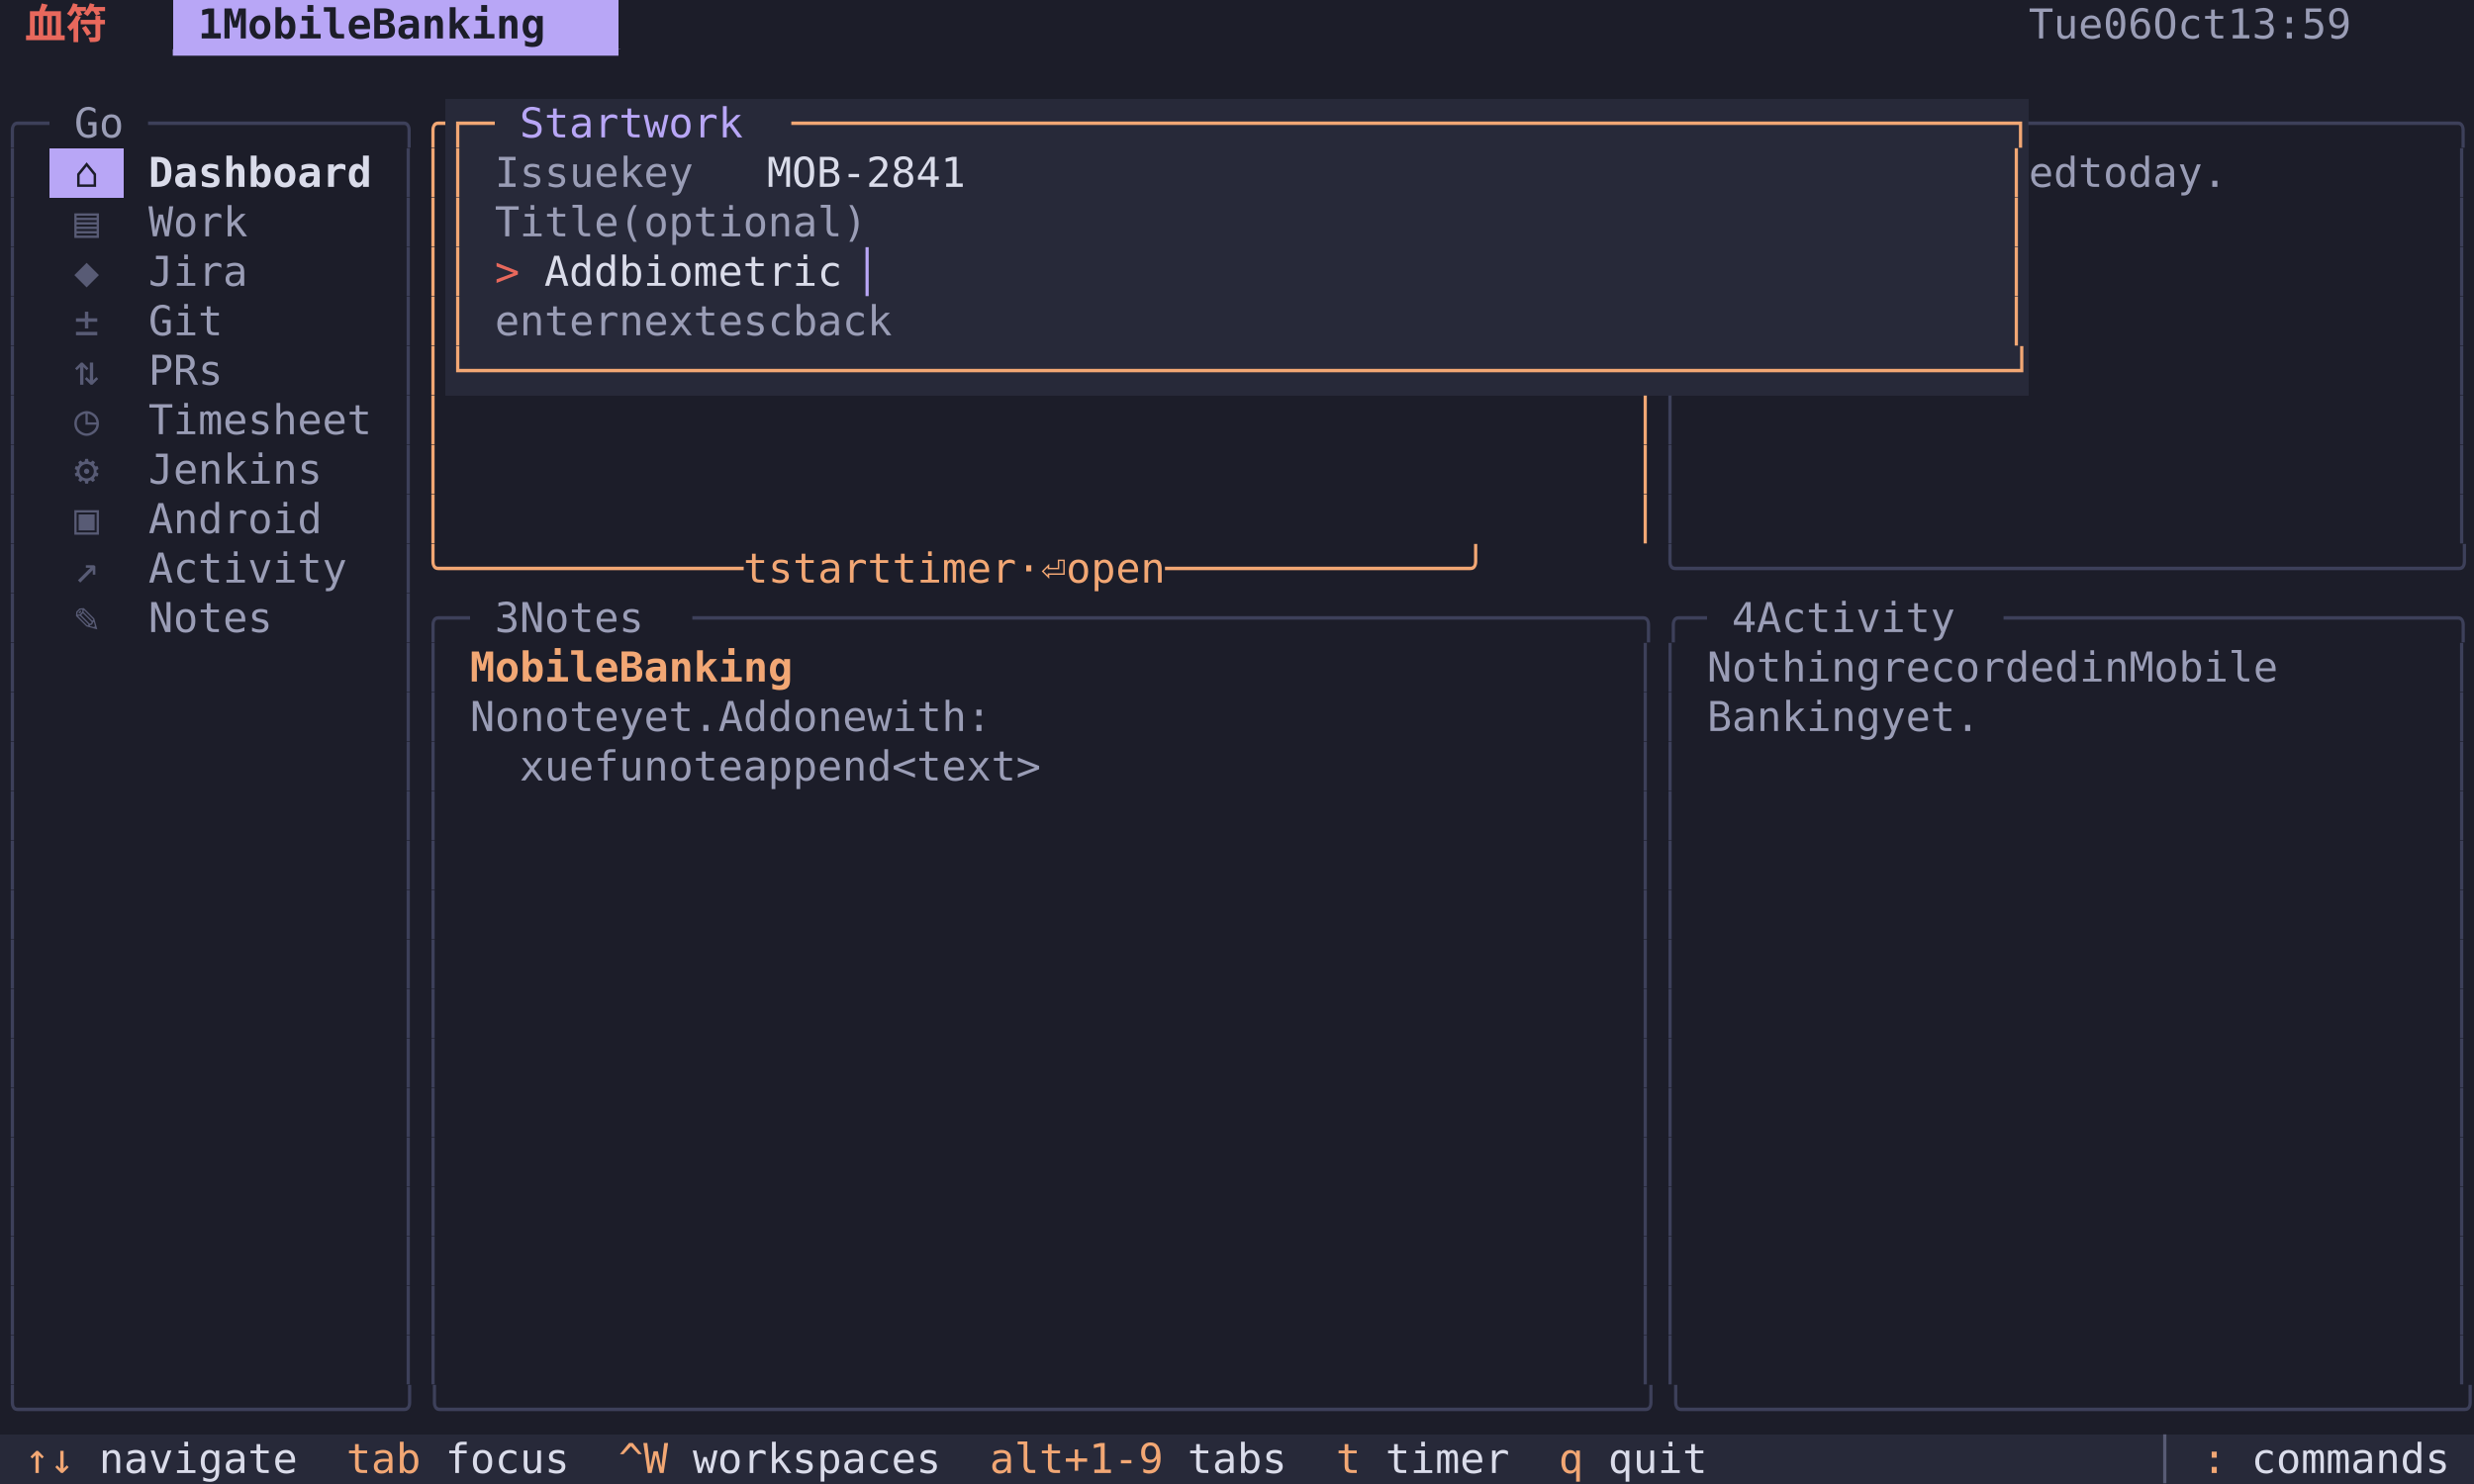
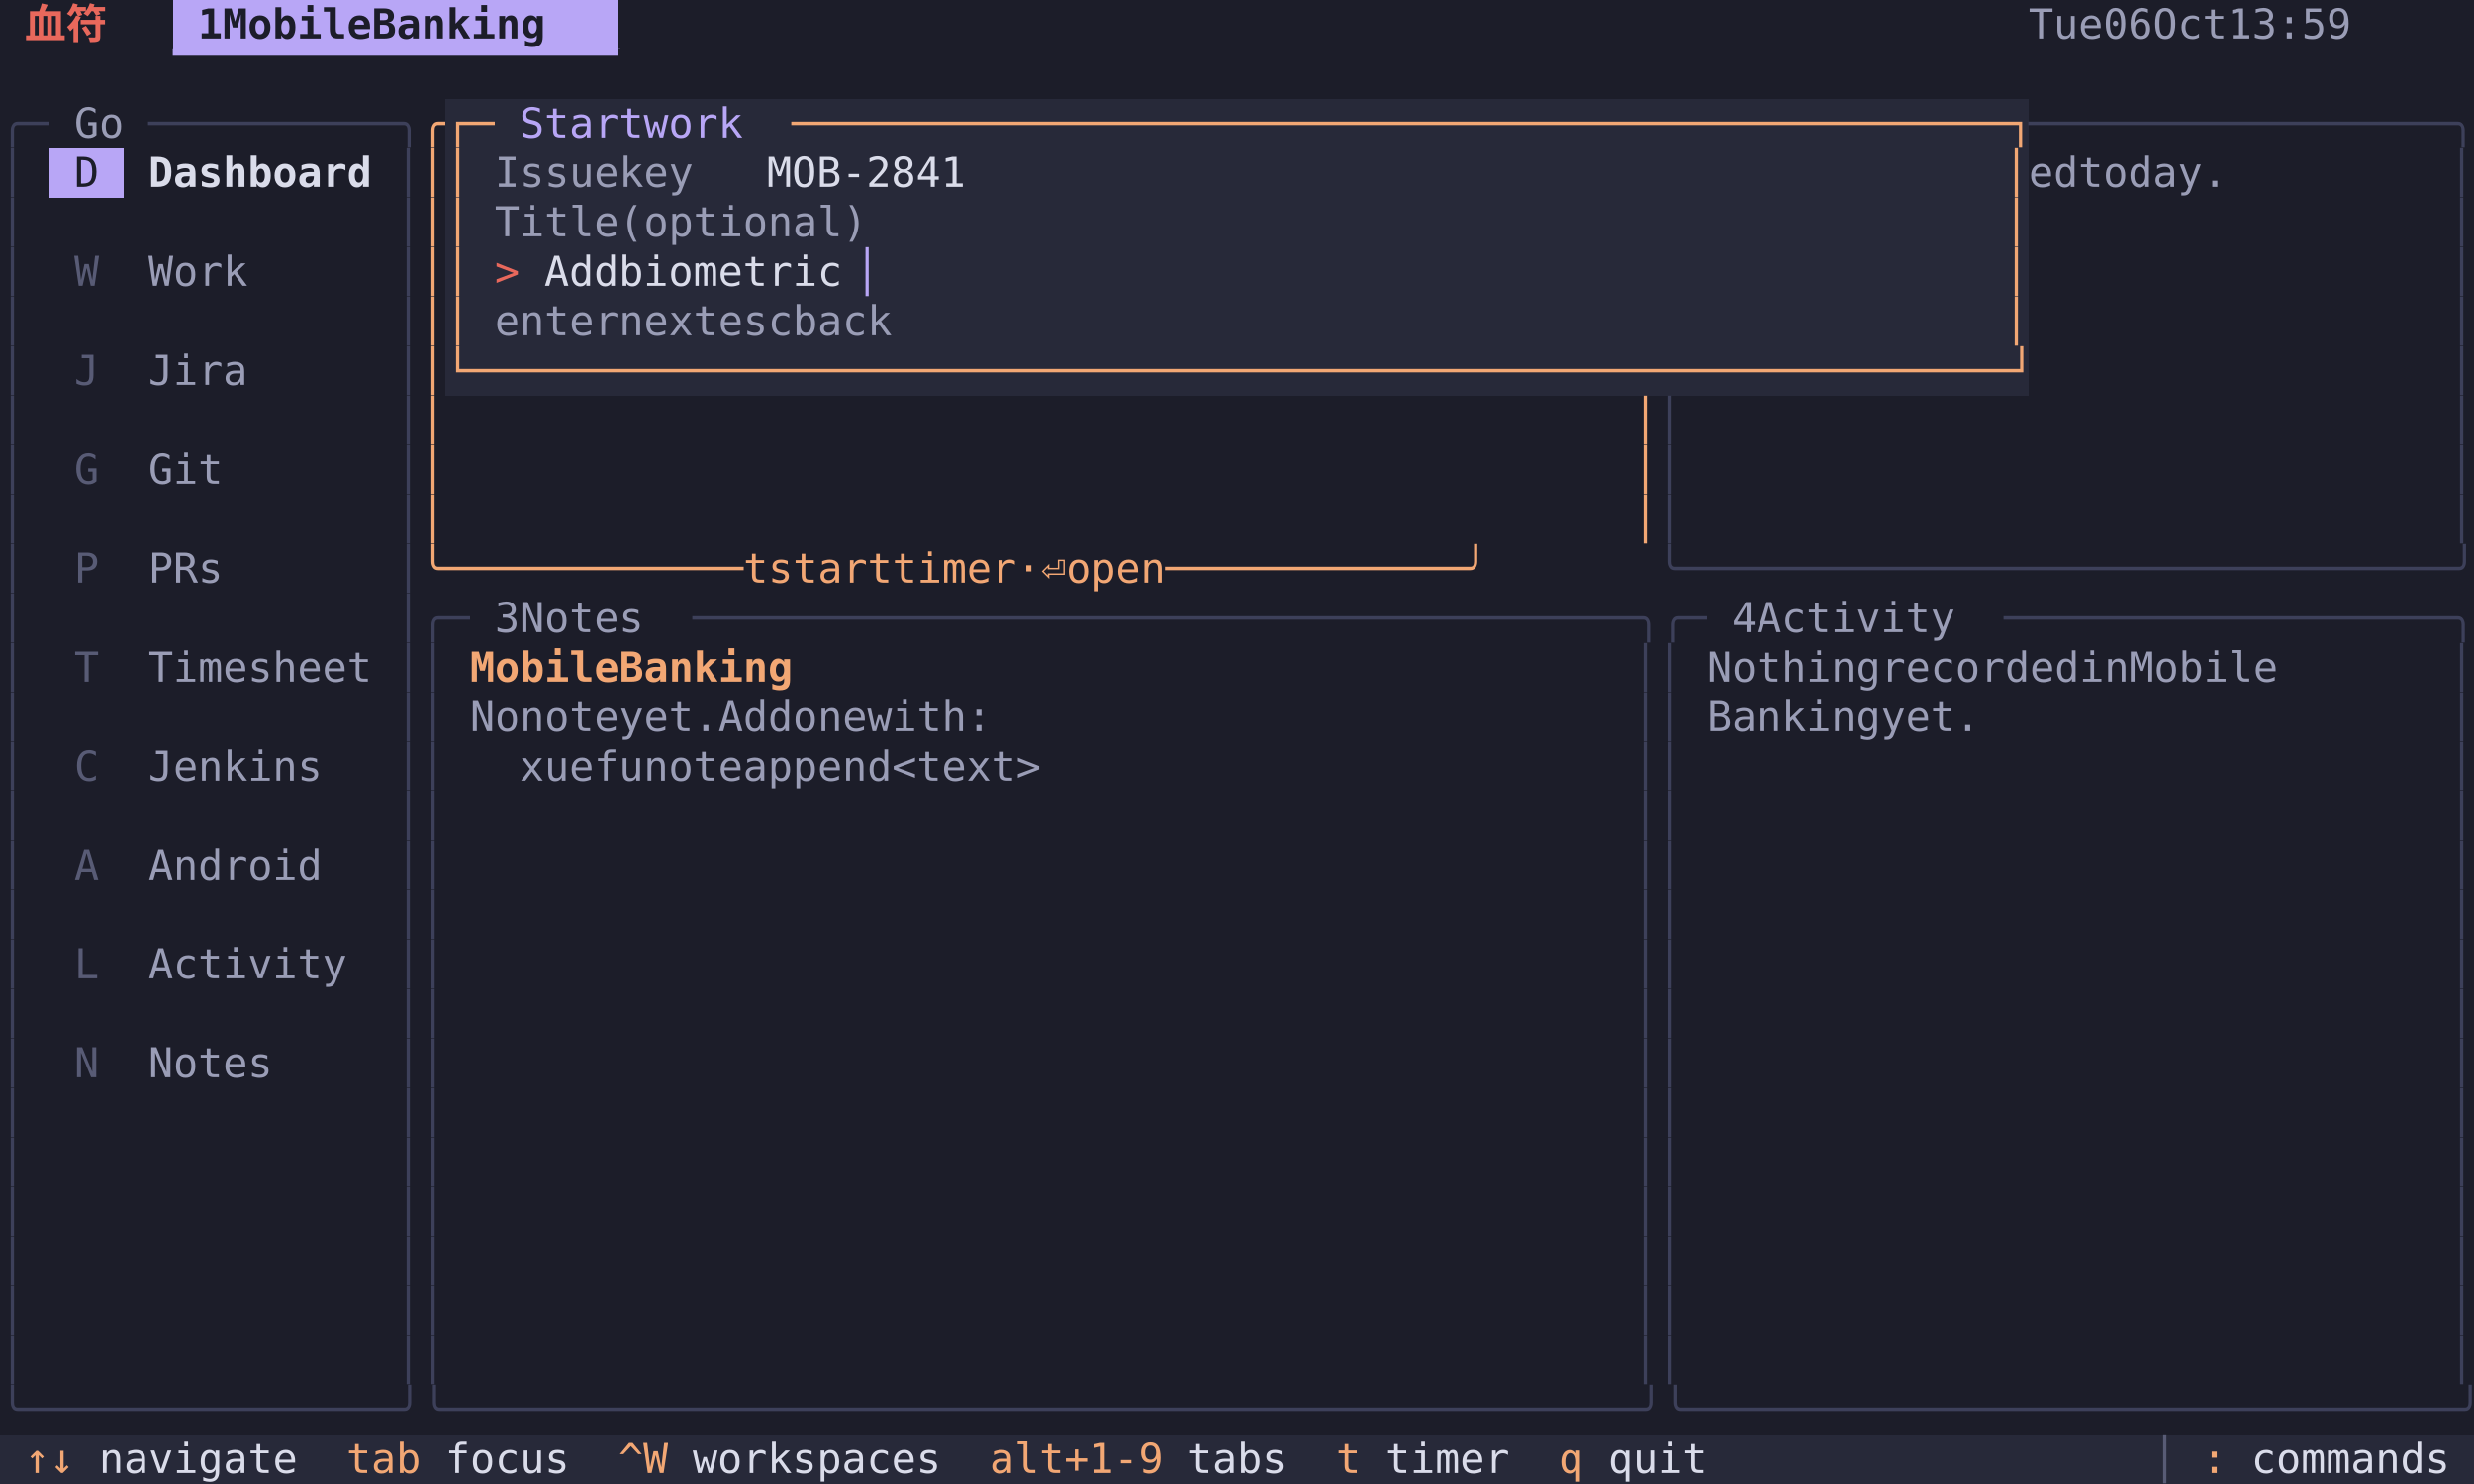
<svg xmlns="http://www.w3.org/2000/svg" width="900" height="540" viewBox="0 0 900 540" font-family="Menlo, 'DejaVu Sans Mono', 'Hiragino Sans GB', 'Noto Sans CJK SC', 'PingFang SC', monospace" font-size="15">
  <rect x="0" y="0" width="9" height="18" fill="#1c1d29" />
  <rect x="9" y="0" width="36" height="18" fill="#1c1d29" />
  <text x="9 27" y="14" fill="#e8685c" font-weight="bold">血符</text>
  <rect x="45" y="0" width="18" height="18" fill="#1c1d29" />
  <rect x="63" y="0" width="162" height="18" fill="#b8a6f6" />
  <text x="72 90 99 108 117 126 135 153 162 171 180 189 198 207" y="14" fill="#1c1d29" font-weight="bold">1MobileBanking</text>
  <rect x="225" y="0" width="513" height="18" fill="#1c1d29" />
  <rect x="738" y="0" width="153" height="18" fill="#1c1d29" />
  <text x="738 747 756 774 783 801 810 819 846 855 864 873 882" y="14" fill="#9a9db6">Tue06Oct13:59</text>
  <rect x="891" y="0" width="9" height="18" fill="#1c1d29" />
  <rect x="0" y="18" width="9" height="18" fill="#1c1d29" />
  <rect x="9" y="18" width="216" height="18" fill="#1c1d29" />
  <text x="63 72 81 90 99 108 117 126 135 144 153 162 171 180 189 198 207 216" y="32" fill="#b8a6f6">▔▔▔▔▔▔▔▔▔▔▔▔▔▔▔▔▔▔</text>
  <rect x="225" y="18" width="675" height="18" fill="#1c1d29" />
  <rect x="0" y="36" width="18" height="18" fill="#1c1d29" />
  <text x="0 9" y="50" fill="#3d405a">╭─</text>
  <rect x="18" y="36" width="36" height="18" fill="#1c1d29" />
  <text x="27 36" y="50" fill="#9a9db6">Go</text>
  <rect x="54" y="36" width="99" height="18" fill="#1c1d29" />
  <text x="54 63 72 81 90 99 108 117 126 135 144" y="50" fill="#3d405a">──────────╮</text>
  <rect x="153" y="36" width="9" height="18" fill="#1c1d29" />
  <text x="153" y="50" fill="#f2a774">╭</text>
  <rect x="162" y="36" width="18" height="18" fill="#272939" />
  <text x="162 171" y="50" fill="#f2a774">┌─</text>
  <rect x="180" y="36" width="108" height="18" fill="#272939" />
  <text x="189 198 207 216 225 243 252 261 270" y="50" fill="#b8a6f6">Startwork</text>
  <rect x="288" y="36" width="450" height="18" fill="#272939" />
  <text x="288 297 306 315 324 333 342 351 360 369 378 387 396 405 414 423 432 441 450 459 468 477 486 495 504 513 522 531 540 549 558 567 576 585 594 603 612 621 630 639 648 657 666 675 684 693 702 711 720 729" y="50" fill="#f2a774">─────────────────────────────────────────────────┐</text>
  <rect x="738" y="36" width="162" height="18" fill="#1c1d29" />
  <text x="738 747 756 765 774 783 792 801 810 819 828 837 846 855 864 873 882 891" y="50" fill="#3d405a">─────────────────╮</text>
  <rect x="0" y="54" width="9" height="18" fill="#1c1d29" />
  <text x="0" y="68" fill="#3d405a">│</text>
  <rect x="9" y="54" width="9" height="18" fill="#1c1d29" />
  <rect x="18" y="54" width="27" height="18" fill="#b8a6f6" />
-   <text x="27" y="68" fill="#1c1d29">⌂</text>
+   <text x="27" y="68" fill="#1c1d29">D</text>
  <rect x="45" y="54" width="90" height="18" fill="#1c1d29" />
  <text x="54 63 72 81 90 99 108 117 126" y="68" fill="#dadcea" font-weight="bold">Dashboard</text>
  <rect x="135" y="54" width="9" height="18" fill="#1c1d29" />
  <rect x="144" y="54" width="9" height="18" fill="#1c1d29" />
  <text x="144" y="68" fill="#3d405a">│</text>
  <rect x="153" y="54" width="9" height="18" fill="#1c1d29" />
  <text x="153" y="68" fill="#f2a774">│</text>
  <rect x="162" y="54" width="9" height="18" fill="#272939" />
  <text x="162" y="68" fill="#f2a774">│</text>
  <rect x="171" y="54" width="9" height="18" fill="#272939" />
  <rect x="180" y="54" width="99" height="18" fill="#272939" />
  <text x="180 189 198 207 216 234 243 252" y="68" fill="#9a9db6">Issuekey</text>
  <rect x="279" y="54" width="72" height="18" fill="#272939" />
  <text x="279 288 297 306 315 324 333 342" y="68" fill="#dadcea">MOB-2841</text>
  <rect x="351" y="54" width="378" height="18" fill="#272939" />
  <rect x="729" y="54" width="9" height="18" fill="#272939" />
  <text x="729" y="68" fill="#f2a774">│</text>
  <rect x="738" y="54" width="81" height="18" fill="#1c1d29" />
  <text x="738 747 765 774 783 792 801 810" y="68" fill="#9a9db6">edtoday.</text>
  <rect x="819" y="54" width="72" height="18" fill="#1c1d29" />
  <rect x="891" y="54" width="9" height="18" fill="#1c1d29" />
  <text x="891" y="68" fill="#3d405a">│</text>
  <rect x="0" y="72" width="9" height="18" fill="#1c1d29" />
  <text x="0" y="86" fill="#3d405a">│</text>
-   <rect x="9" y="72" width="9" height="18" fill="#1c1d29" />
-   <rect x="18" y="72" width="27" height="18" fill="#1c1d29" />
-   <text x="27" y="86" fill="#585b75">▤</text>
-   <rect x="45" y="72" width="45" height="18" fill="#1c1d29" />
-   <text x="54 63 72 81" y="86" fill="#9a9db6">Work</text>
-   <rect x="90" y="72" width="54" height="18" fill="#1c1d29" />
+   <rect x="9" y="72" width="135" height="18" fill="#1c1d29" />
  <rect x="144" y="72" width="9" height="18" fill="#1c1d29" />
  <text x="144" y="86" fill="#3d405a">│</text>
  <rect x="153" y="72" width="9" height="18" fill="#1c1d29" />
  <text x="153" y="86" fill="#f2a774">│</text>
  <rect x="162" y="72" width="9" height="18" fill="#272939" />
  <text x="162" y="86" fill="#f2a774">│</text>
  <rect x="171" y="72" width="9" height="18" fill="#272939" />
  <rect x="180" y="72" width="144" height="18" fill="#272939" />
  <text x="180 189 198 207 216 234 243 252 261 270 279 288 297 306 315" y="86" fill="#9a9db6">Title(optional)</text>
  <rect x="324" y="72" width="405" height="18" fill="#272939" />
  <rect x="729" y="72" width="9" height="18" fill="#272939" />
  <text x="729" y="86" fill="#f2a774">│</text>
  <rect x="738" y="72" width="153" height="18" fill="#1c1d29" />
  <rect x="891" y="72" width="9" height="18" fill="#1c1d29" />
  <text x="891" y="86" fill="#3d405a">│</text>
  <rect x="0" y="90" width="9" height="18" fill="#1c1d29" />
  <text x="0" y="104" fill="#3d405a">│</text>
  <rect x="9" y="90" width="9" height="18" fill="#1c1d29" />
  <rect x="18" y="90" width="27" height="18" fill="#1c1d29" />
-   <text x="27" y="104" fill="#585b75">◆</text>
+   <text x="27" y="104" fill="#585b75">W</text>
  <rect x="45" y="90" width="45" height="18" fill="#1c1d29" />
-   <text x="54 63 72 81" y="104" fill="#9a9db6">Jira</text>
+   <text x="54 63 72 81" y="104" fill="#9a9db6">Work</text>
  <rect x="90" y="90" width="54" height="18" fill="#1c1d29" />
  <rect x="144" y="90" width="9" height="18" fill="#1c1d29" />
  <text x="144" y="104" fill="#3d405a">│</text>
  <rect x="153" y="90" width="9" height="18" fill="#1c1d29" />
  <text x="153" y="104" fill="#f2a774">│</text>
  <rect x="162" y="90" width="9" height="18" fill="#272939" />
  <text x="162" y="104" fill="#f2a774">│</text>
  <rect x="171" y="90" width="9" height="18" fill="#272939" />
  <rect x="180" y="90" width="18" height="18" fill="#272939" />
  <text x="180" y="104" fill="#e8685c">&gt;</text>
  <rect x="198" y="90" width="117" height="18" fill="#272939" />
  <text x="198 207 216 234 243 252 261 270 279 288 297 306" y="104" fill="#dadcea">Addbiometric</text>
  <rect x="315" y="90" width="9" height="18" fill="#272939" />
  <text x="315" y="104" fill="#b8a6f6">▏</text>
  <rect x="324" y="90" width="405" height="18" fill="#272939" />
  <rect x="729" y="90" width="9" height="18" fill="#272939" />
  <text x="729" y="104" fill="#f2a774">│</text>
  <rect x="738" y="90" width="153" height="18" fill="#1c1d29" />
  <rect x="891" y="90" width="9" height="18" fill="#1c1d29" />
  <text x="891" y="104" fill="#3d405a">│</text>
  <rect x="0" y="108" width="9" height="18" fill="#1c1d29" />
  <text x="0" y="122" fill="#3d405a">│</text>
-   <rect x="9" y="108" width="9" height="18" fill="#1c1d29" />
-   <rect x="18" y="108" width="27" height="18" fill="#1c1d29" />
-   <text x="27" y="122" fill="#585b75">±</text>
-   <rect x="45" y="108" width="36" height="18" fill="#1c1d29" />
-   <text x="54 63 72" y="122" fill="#9a9db6">Git</text>
-   <rect x="81" y="108" width="63" height="18" fill="#1c1d29" />
+   <rect x="9" y="108" width="135" height="18" fill="#1c1d29" />
  <rect x="144" y="108" width="9" height="18" fill="#1c1d29" />
  <text x="144" y="122" fill="#3d405a">│</text>
  <rect x="153" y="108" width="9" height="18" fill="#1c1d29" />
  <text x="153" y="122" fill="#f2a774">│</text>
  <rect x="162" y="108" width="9" height="18" fill="#272939" />
  <text x="162" y="122" fill="#f2a774">│</text>
  <rect x="171" y="108" width="9" height="18" fill="#272939" />
  <rect x="180" y="108" width="180" height="18" fill="#272939" />
  <text x="180 189 198 207 216 234 243 252 261 288 297 306 324 333 342 351" y="122" fill="#9a9db6">enternextescback</text>
  <rect x="360" y="108" width="369" height="18" fill="#272939" />
  <rect x="729" y="108" width="9" height="18" fill="#272939" />
  <text x="729" y="122" fill="#f2a774">│</text>
  <rect x="738" y="108" width="153" height="18" fill="#1c1d29" />
  <rect x="891" y="108" width="9" height="18" fill="#1c1d29" />
  <text x="891" y="122" fill="#3d405a">│</text>
  <rect x="0" y="126" width="9" height="18" fill="#1c1d29" />
  <text x="0" y="140" fill="#3d405a">│</text>
  <rect x="9" y="126" width="9" height="18" fill="#1c1d29" />
  <rect x="18" y="126" width="27" height="18" fill="#1c1d29" />
-   <text x="27" y="140" fill="#585b75">⇅</text>
-   <rect x="45" y="126" width="36" height="18" fill="#1c1d29" />
-   <text x="54 63 72" y="140" fill="#9a9db6">PRs</text>
-   <rect x="81" y="126" width="63" height="18" fill="#1c1d29" />
+   <text x="27" y="140" fill="#585b75">J</text>
+   <rect x="45" y="126" width="45" height="18" fill="#1c1d29" />
+   <text x="54 63 72 81" y="140" fill="#9a9db6">Jira</text>
+   <rect x="90" y="126" width="54" height="18" fill="#1c1d29" />
  <rect x="144" y="126" width="9" height="18" fill="#1c1d29" />
  <text x="144" y="140" fill="#3d405a">│</text>
  <rect x="153" y="126" width="9" height="18" fill="#1c1d29" />
  <text x="153" y="140" fill="#f2a774">│</text>
  <rect x="162" y="126" width="576" height="18" fill="#272939" />
  <text x="162 171 180 189 198 207 216 225 234 243 252 261 270 279 288 297 306 315 324 333 342 351 360 369 378 387 396 405 414 423 432 441 450 459 468 477 486 495 504 513 522 531 540 549 558 567 576 585 594 603 612 621 630 639 648 657 666 675 684 693 702 711 720 729" y="140" fill="#f2a774">└──────────────────────────────────────────────────────────────┘</text>
  <rect x="738" y="126" width="153" height="18" fill="#1c1d29" />
  <rect x="891" y="126" width="9" height="18" fill="#1c1d29" />
  <text x="891" y="140" fill="#3d405a">│</text>
  <rect x="0" y="144" width="9" height="18" fill="#1c1d29" />
  <text x="0" y="158" fill="#3d405a">│</text>
-   <rect x="9" y="144" width="9" height="18" fill="#1c1d29" />
-   <rect x="18" y="144" width="27" height="18" fill="#1c1d29" />
-   <text x="27" y="158" fill="#585b75">◷</text>
-   <rect x="45" y="144" width="90" height="18" fill="#1c1d29" />
-   <text x="54 63 72 81 90 99 108 117 126" y="158" fill="#9a9db6">Timesheet</text>
-   <rect x="135" y="144" width="9" height="18" fill="#1c1d29" />
+   <rect x="9" y="144" width="135" height="18" fill="#1c1d29" />
  <rect x="144" y="144" width="9" height="18" fill="#1c1d29" />
  <text x="144" y="158" fill="#3d405a">│</text>
  <rect x="153" y="144" width="9" height="18" fill="#1c1d29" />
  <text x="153" y="158" fill="#f2a774">│</text>
  <rect x="162" y="144" width="432" height="18" fill="#1c1d29" />
  <rect x="594" y="144" width="9" height="18" fill="#1c1d29" />
  <text x="594" y="158" fill="#f2a774">│</text>
  <rect x="603" y="144" width="9" height="18" fill="#1c1d29" />
  <text x="603" y="158" fill="#3d405a">│</text>
  <rect x="612" y="144" width="279" height="18" fill="#1c1d29" />
  <rect x="891" y="144" width="9" height="18" fill="#1c1d29" />
  <text x="891" y="158" fill="#3d405a">│</text>
  <rect x="0" y="162" width="9" height="18" fill="#1c1d29" />
  <text x="0" y="176" fill="#3d405a">│</text>
  <rect x="9" y="162" width="9" height="18" fill="#1c1d29" />
  <rect x="18" y="162" width="27" height="18" fill="#1c1d29" />
-   <text x="27" y="176" fill="#585b75">⚙</text>
-   <rect x="45" y="162" width="72" height="18" fill="#1c1d29" />
-   <text x="54 63 72 81 90 99 108" y="176" fill="#9a9db6">Jenkins</text>
-   <rect x="117" y="162" width="27" height="18" fill="#1c1d29" />
+   <text x="27" y="176" fill="#585b75">G</text>
+   <rect x="45" y="162" width="36" height="18" fill="#1c1d29" />
+   <text x="54 63 72" y="176" fill="#9a9db6">Git</text>
+   <rect x="81" y="162" width="63" height="18" fill="#1c1d29" />
  <rect x="144" y="162" width="9" height="18" fill="#1c1d29" />
  <text x="144" y="176" fill="#3d405a">│</text>
  <rect x="153" y="162" width="9" height="18" fill="#1c1d29" />
  <text x="153" y="176" fill="#f2a774">│</text>
  <rect x="162" y="162" width="432" height="18" fill="#1c1d29" />
  <rect x="594" y="162" width="9" height="18" fill="#1c1d29" />
  <text x="594" y="176" fill="#f2a774">│</text>
  <rect x="603" y="162" width="9" height="18" fill="#1c1d29" />
  <text x="603" y="176" fill="#3d405a">│</text>
  <rect x="612" y="162" width="279" height="18" fill="#1c1d29" />
  <rect x="891" y="162" width="9" height="18" fill="#1c1d29" />
  <text x="891" y="176" fill="#3d405a">│</text>
  <rect x="0" y="180" width="9" height="18" fill="#1c1d29" />
  <text x="0" y="194" fill="#3d405a">│</text>
-   <rect x="9" y="180" width="9" height="18" fill="#1c1d29" />
-   <rect x="18" y="180" width="27" height="18" fill="#1c1d29" />
-   <text x="27" y="194" fill="#585b75">▣</text>
-   <rect x="45" y="180" width="72" height="18" fill="#1c1d29" />
-   <text x="54 63 72 81 90 99 108" y="194" fill="#9a9db6">Android</text>
-   <rect x="117" y="180" width="27" height="18" fill="#1c1d29" />
+   <rect x="9" y="180" width="135" height="18" fill="#1c1d29" />
  <rect x="144" y="180" width="9" height="18" fill="#1c1d29" />
  <text x="144" y="194" fill="#3d405a">│</text>
  <rect x="153" y="180" width="9" height="18" fill="#1c1d29" />
  <text x="153" y="194" fill="#f2a774">│</text>
  <rect x="162" y="180" width="432" height="18" fill="#1c1d29" />
  <rect x="594" y="180" width="9" height="18" fill="#1c1d29" />
  <text x="594" y="194" fill="#f2a774">│</text>
  <rect x="603" y="180" width="9" height="18" fill="#1c1d29" />
  <text x="603" y="194" fill="#3d405a">│</text>
  <rect x="612" y="180" width="279" height="18" fill="#1c1d29" />
  <rect x="891" y="180" width="9" height="18" fill="#1c1d29" />
  <text x="891" y="194" fill="#3d405a">│</text>
  <rect x="0" y="198" width="9" height="18" fill="#1c1d29" />
  <text x="0" y="212" fill="#3d405a">│</text>
  <rect x="9" y="198" width="9" height="18" fill="#1c1d29" />
  <rect x="18" y="198" width="27" height="18" fill="#1c1d29" />
-   <text x="27" y="212" fill="#585b75">↗</text>
-   <rect x="45" y="198" width="81" height="18" fill="#1c1d29" />
-   <text x="54 63 72 81 90 99 108 117" y="212" fill="#9a9db6">Activity</text>
-   <rect x="126" y="198" width="18" height="18" fill="#1c1d29" />
+   <text x="27" y="212" fill="#585b75">P</text>
+   <rect x="45" y="198" width="36" height="18" fill="#1c1d29" />
+   <text x="54 63 72" y="212" fill="#9a9db6">PRs</text>
+   <rect x="81" y="198" width="63" height="18" fill="#1c1d29" />
  <rect x="144" y="198" width="9" height="18" fill="#1c1d29" />
  <text x="144" y="212" fill="#3d405a">│</text>
  <rect x="153" y="198" width="450" height="18" fill="#1c1d29" />
  <text x="153 162 171 180 189 198 207 216 225 234 243 252 261 279 297 306 315 324 333 351 360 369 378 387 405 423 441 450 459 468 486 495 504 513 522 531 540 549 558 567 576 585 594" y="212" fill="#f2a774">╰────────────tstarttimer·⏎open────────────╯</text>
  <rect x="603" y="198" width="297" height="18" fill="#1c1d29" />
  <text x="603 612 621 630 639 648 657 666 675 684 693 702 711 720 729 738 747 756 765 774 783 792 801 810 819 828 837 846 855 864 873 882 891" y="212" fill="#3d405a">╰───────────────────────────────╯</text>
  <rect x="0" y="216" width="9" height="18" fill="#1c1d29" />
  <text x="0" y="230" fill="#3d405a">│</text>
-   <rect x="9" y="216" width="9" height="18" fill="#1c1d29" />
-   <rect x="18" y="216" width="27" height="18" fill="#1c1d29" />
-   <text x="27" y="230" fill="#585b75">✎</text>
-   <rect x="45" y="216" width="54" height="18" fill="#1c1d29" />
-   <text x="54 63 72 81 90" y="230" fill="#9a9db6">Notes</text>
-   <rect x="99" y="216" width="45" height="18" fill="#1c1d29" />
+   <rect x="9" y="216" width="135" height="18" fill="#1c1d29" />
  <rect x="144" y="216" width="27" height="18" fill="#1c1d29" />
  <text x="144 153 162" y="230" fill="#3d405a">│╭─</text>
  <rect x="171" y="216" width="81" height="18" fill="#1c1d29" />
  <text x="180 198 207 216 225 234" y="230" fill="#9a9db6">3Notes</text>
  <rect x="252" y="216" width="369" height="18" fill="#1c1d29" />
  <text x="252 261 270 279 288 297 306 315 324 333 342 351 360 369 378 387 396 405 414 423 432 441 450 459 468 477 486 495 504 513 522 531 540 549 558 567 576 585 594 603 612" y="230" fill="#3d405a">──────────────────────────────────────╮╭─</text>
  <rect x="621" y="216" width="108" height="18" fill="#1c1d29" />
  <text x="630 648 657 666 675 684 693 702 711" y="230" fill="#9a9db6">4Activity</text>
  <rect x="729" y="216" width="171" height="18" fill="#1c1d29" />
  <text x="729 738 747 756 765 774 783 792 801 810 819 828 837 846 855 864 873 882 891" y="230" fill="#3d405a">──────────────────╮</text>
  <rect x="0" y="234" width="9" height="18" fill="#1c1d29" />
  <text x="0" y="248" fill="#3d405a">│</text>
-   <rect x="9" y="234" width="135" height="18" fill="#1c1d29" />
+   <rect x="9" y="234" width="9" height="18" fill="#1c1d29" />
+   <rect x="18" y="234" width="27" height="18" fill="#1c1d29" />
+   <text x="27" y="248" fill="#585b75">T</text>
+   <rect x="45" y="234" width="90" height="18" fill="#1c1d29" />
+   <text x="54 63 72 81 90 99 108 117 126" y="248" fill="#9a9db6">Timesheet</text>
+   <rect x="135" y="234" width="9" height="18" fill="#1c1d29" />
  <rect x="144" y="234" width="18" height="18" fill="#1c1d29" />
  <text x="144 153" y="248" fill="#3d405a">││</text>
  <rect x="162" y="234" width="9" height="18" fill="#1c1d29" />
  <rect x="171" y="234" width="126" height="18" fill="#1c1d29" />
  <text x="171 180 189 198 207 216 234 243 252 261 270 279 288" y="248" fill="#f2a774" font-weight="bold">MobileBanking</text>
  <rect x="297" y="234" width="297" height="18" fill="#1c1d29" />
  <rect x="594" y="234" width="18" height="18" fill="#1c1d29" />
  <text x="594 603" y="248" fill="#3d405a">││</text>
  <rect x="612" y="234" width="9" height="18" fill="#1c1d29" />
  <rect x="621" y="234" width="243" height="18" fill="#1c1d29" />
  <text x="621 630 639 648 657 666 675 693 702 711 720 729 738 747 756 774 783 801 810 819 828 837 846" y="248" fill="#9a9db6">NothingrecordedinMobile</text>
  <rect x="864" y="234" width="27" height="18" fill="#1c1d29" />
  <rect x="891" y="234" width="9" height="18" fill="#1c1d29" />
  <text x="891" y="248" fill="#3d405a">│</text>
  <rect x="0" y="252" width="9" height="18" fill="#1c1d29" />
  <text x="0" y="266" fill="#3d405a">│</text>
  <rect x="9" y="252" width="135" height="18" fill="#1c1d29" />
  <rect x="144" y="252" width="18" height="18" fill="#1c1d29" />
  <text x="144 153" y="266" fill="#3d405a">││</text>
  <rect x="162" y="252" width="9" height="18" fill="#1c1d29" />
  <rect x="171" y="252" width="234" height="18" fill="#1c1d29" />
  <text x="171 180 198 207 216 225 243 252 261 270 288 297 306 324 333 342 360 369 378 387 396" y="266" fill="#9a9db6">Nonoteyet.Addonewith:</text>
  <rect x="405" y="252" width="189" height="18" fill="#1c1d29" />
  <rect x="594" y="252" width="18" height="18" fill="#1c1d29" />
  <text x="594 603" y="266" fill="#3d405a">││</text>
  <rect x="612" y="252" width="9" height="18" fill="#1c1d29" />
  <rect x="621" y="252" width="108" height="18" fill="#1c1d29" />
  <text x="621 630 639 648 657 666 675 693 702 711 720" y="266" fill="#9a9db6">Bankingyet.</text>
  <rect x="729" y="252" width="162" height="18" fill="#1c1d29" />
  <rect x="891" y="252" width="9" height="18" fill="#1c1d29" />
  <text x="891" y="266" fill="#3d405a">│</text>
  <rect x="0" y="270" width="9" height="18" fill="#1c1d29" />
  <text x="0" y="284" fill="#3d405a">│</text>
-   <rect x="9" y="270" width="135" height="18" fill="#1c1d29" />
+   <rect x="9" y="270" width="9" height="18" fill="#1c1d29" />
+   <rect x="18" y="270" width="27" height="18" fill="#1c1d29" />
+   <text x="27" y="284" fill="#585b75">C</text>
+   <rect x="45" y="270" width="72" height="18" fill="#1c1d29" />
+   <text x="54 63 72 81 90 99 108" y="284" fill="#9a9db6">Jenkins</text>
+   <rect x="117" y="270" width="27" height="18" fill="#1c1d29" />
  <rect x="144" y="270" width="18" height="18" fill="#1c1d29" />
  <text x="144 153" y="284" fill="#3d405a">││</text>
  <rect x="162" y="270" width="9" height="18" fill="#1c1d29" />
  <rect x="171" y="270" width="234" height="18" fill="#1c1d29" />
  <text x="189 198 207 216 225 243 252 261 270 288 297 306 315 324 333 351 360 369 378 387 396" y="284" fill="#9a9db6">xuefunoteappend&lt;text&gt;</text>
  <rect x="405" y="270" width="189" height="18" fill="#1c1d29" />
  <rect x="594" y="270" width="18" height="18" fill="#1c1d29" />
  <text x="594 603" y="284" fill="#3d405a">││</text>
  <rect x="612" y="270" width="279" height="18" fill="#1c1d29" />
  <rect x="891" y="270" width="9" height="18" fill="#1c1d29" />
  <text x="891" y="284" fill="#3d405a">│</text>
  <rect x="0" y="288" width="9" height="18" fill="#1c1d29" />
  <text x="0" y="302" fill="#3d405a">│</text>
  <rect x="9" y="288" width="135" height="18" fill="#1c1d29" />
  <rect x="144" y="288" width="18" height="18" fill="#1c1d29" />
  <text x="144 153" y="302" fill="#3d405a">││</text>
  <rect x="162" y="288" width="432" height="18" fill="#1c1d29" />
  <rect x="594" y="288" width="18" height="18" fill="#1c1d29" />
  <text x="594 603" y="302" fill="#3d405a">││</text>
  <rect x="612" y="288" width="279" height="18" fill="#1c1d29" />
  <rect x="891" y="288" width="9" height="18" fill="#1c1d29" />
  <text x="891" y="302" fill="#3d405a">│</text>
  <rect x="0" y="306" width="9" height="18" fill="#1c1d29" />
  <text x="0" y="320" fill="#3d405a">│</text>
-   <rect x="9" y="306" width="135" height="18" fill="#1c1d29" />
+   <rect x="9" y="306" width="9" height="18" fill="#1c1d29" />
+   <rect x="18" y="306" width="27" height="18" fill="#1c1d29" />
+   <text x="27" y="320" fill="#585b75">A</text>
+   <rect x="45" y="306" width="72" height="18" fill="#1c1d29" />
+   <text x="54 63 72 81 90 99 108" y="320" fill="#9a9db6">Android</text>
+   <rect x="117" y="306" width="27" height="18" fill="#1c1d29" />
  <rect x="144" y="306" width="18" height="18" fill="#1c1d29" />
  <text x="144 153" y="320" fill="#3d405a">││</text>
  <rect x="162" y="306" width="432" height="18" fill="#1c1d29" />
  <rect x="594" y="306" width="18" height="18" fill="#1c1d29" />
  <text x="594 603" y="320" fill="#3d405a">││</text>
  <rect x="612" y="306" width="279" height="18" fill="#1c1d29" />
  <rect x="891" y="306" width="9" height="18" fill="#1c1d29" />
  <text x="891" y="320" fill="#3d405a">│</text>
  <rect x="0" y="324" width="9" height="18" fill="#1c1d29" />
  <text x="0" y="338" fill="#3d405a">│</text>
  <rect x="9" y="324" width="135" height="18" fill="#1c1d29" />
  <rect x="144" y="324" width="18" height="18" fill="#1c1d29" />
  <text x="144 153" y="338" fill="#3d405a">││</text>
  <rect x="162" y="324" width="432" height="18" fill="#1c1d29" />
  <rect x="594" y="324" width="18" height="18" fill="#1c1d29" />
  <text x="594 603" y="338" fill="#3d405a">││</text>
  <rect x="612" y="324" width="279" height="18" fill="#1c1d29" />
  <rect x="891" y="324" width="9" height="18" fill="#1c1d29" />
  <text x="891" y="338" fill="#3d405a">│</text>
  <rect x="0" y="342" width="9" height="18" fill="#1c1d29" />
  <text x="0" y="356" fill="#3d405a">│</text>
-   <rect x="9" y="342" width="135" height="18" fill="#1c1d29" />
+   <rect x="9" y="342" width="9" height="18" fill="#1c1d29" />
+   <rect x="18" y="342" width="27" height="18" fill="#1c1d29" />
+   <text x="27" y="356" fill="#585b75">L</text>
+   <rect x="45" y="342" width="81" height="18" fill="#1c1d29" />
+   <text x="54 63 72 81 90 99 108 117" y="356" fill="#9a9db6">Activity</text>
+   <rect x="126" y="342" width="18" height="18" fill="#1c1d29" />
  <rect x="144" y="342" width="18" height="18" fill="#1c1d29" />
  <text x="144 153" y="356" fill="#3d405a">││</text>
  <rect x="162" y="342" width="432" height="18" fill="#1c1d29" />
  <rect x="594" y="342" width="18" height="18" fill="#1c1d29" />
  <text x="594 603" y="356" fill="#3d405a">││</text>
  <rect x="612" y="342" width="279" height="18" fill="#1c1d29" />
  <rect x="891" y="342" width="9" height="18" fill="#1c1d29" />
  <text x="891" y="356" fill="#3d405a">│</text>
  <rect x="0" y="360" width="9" height="18" fill="#1c1d29" />
  <text x="0" y="374" fill="#3d405a">│</text>
  <rect x="9" y="360" width="135" height="18" fill="#1c1d29" />
  <rect x="144" y="360" width="18" height="18" fill="#1c1d29" />
  <text x="144 153" y="374" fill="#3d405a">││</text>
  <rect x="162" y="360" width="432" height="18" fill="#1c1d29" />
  <rect x="594" y="360" width="18" height="18" fill="#1c1d29" />
  <text x="594 603" y="374" fill="#3d405a">││</text>
  <rect x="612" y="360" width="279" height="18" fill="#1c1d29" />
  <rect x="891" y="360" width="9" height="18" fill="#1c1d29" />
  <text x="891" y="374" fill="#3d405a">│</text>
  <rect x="0" y="378" width="9" height="18" fill="#1c1d29" />
  <text x="0" y="392" fill="#3d405a">│</text>
-   <rect x="9" y="378" width="135" height="18" fill="#1c1d29" />
+   <rect x="9" y="378" width="9" height="18" fill="#1c1d29" />
+   <rect x="18" y="378" width="27" height="18" fill="#1c1d29" />
+   <text x="27" y="392" fill="#585b75">N</text>
+   <rect x="45" y="378" width="54" height="18" fill="#1c1d29" />
+   <text x="54 63 72 81 90" y="392" fill="#9a9db6">Notes</text>
+   <rect x="99" y="378" width="45" height="18" fill="#1c1d29" />
  <rect x="144" y="378" width="18" height="18" fill="#1c1d29" />
  <text x="144 153" y="392" fill="#3d405a">││</text>
  <rect x="162" y="378" width="432" height="18" fill="#1c1d29" />
  <rect x="594" y="378" width="18" height="18" fill="#1c1d29" />
  <text x="594 603" y="392" fill="#3d405a">││</text>
  <rect x="612" y="378" width="279" height="18" fill="#1c1d29" />
  <rect x="891" y="378" width="9" height="18" fill="#1c1d29" />
  <text x="891" y="392" fill="#3d405a">│</text>
  <rect x="0" y="396" width="9" height="18" fill="#1c1d29" />
  <text x="0" y="410" fill="#3d405a">│</text>
  <rect x="9" y="396" width="135" height="18" fill="#1c1d29" />
  <rect x="144" y="396" width="18" height="18" fill="#1c1d29" />
  <text x="144 153" y="410" fill="#3d405a">││</text>
  <rect x="162" y="396" width="432" height="18" fill="#1c1d29" />
  <rect x="594" y="396" width="18" height="18" fill="#1c1d29" />
  <text x="594 603" y="410" fill="#3d405a">││</text>
  <rect x="612" y="396" width="279" height="18" fill="#1c1d29" />
  <rect x="891" y="396" width="9" height="18" fill="#1c1d29" />
  <text x="891" y="410" fill="#3d405a">│</text>
  <rect x="0" y="414" width="9" height="18" fill="#1c1d29" />
  <text x="0" y="428" fill="#3d405a">│</text>
  <rect x="9" y="414" width="135" height="18" fill="#1c1d29" />
  <rect x="144" y="414" width="18" height="18" fill="#1c1d29" />
  <text x="144 153" y="428" fill="#3d405a">││</text>
  <rect x="162" y="414" width="432" height="18" fill="#1c1d29" />
  <rect x="594" y="414" width="18" height="18" fill="#1c1d29" />
  <text x="594 603" y="428" fill="#3d405a">││</text>
  <rect x="612" y="414" width="279" height="18" fill="#1c1d29" />
  <rect x="891" y="414" width="9" height="18" fill="#1c1d29" />
  <text x="891" y="428" fill="#3d405a">│</text>
  <rect x="0" y="432" width="9" height="18" fill="#1c1d29" />
  <text x="0" y="446" fill="#3d405a">│</text>
  <rect x="9" y="432" width="135" height="18" fill="#1c1d29" />
  <rect x="144" y="432" width="18" height="18" fill="#1c1d29" />
  <text x="144 153" y="446" fill="#3d405a">││</text>
  <rect x="162" y="432" width="432" height="18" fill="#1c1d29" />
  <rect x="594" y="432" width="18" height="18" fill="#1c1d29" />
  <text x="594 603" y="446" fill="#3d405a">││</text>
  <rect x="612" y="432" width="279" height="18" fill="#1c1d29" />
  <rect x="891" y="432" width="9" height="18" fill="#1c1d29" />
  <text x="891" y="446" fill="#3d405a">│</text>
  <rect x="0" y="450" width="9" height="18" fill="#1c1d29" />
  <text x="0" y="464" fill="#3d405a">│</text>
  <rect x="9" y="450" width="135" height="18" fill="#1c1d29" />
  <rect x="144" y="450" width="18" height="18" fill="#1c1d29" />
  <text x="144 153" y="464" fill="#3d405a">││</text>
  <rect x="162" y="450" width="432" height="18" fill="#1c1d29" />
  <rect x="594" y="450" width="18" height="18" fill="#1c1d29" />
  <text x="594 603" y="464" fill="#3d405a">││</text>
  <rect x="612" y="450" width="279" height="18" fill="#1c1d29" />
  <rect x="891" y="450" width="9" height="18" fill="#1c1d29" />
  <text x="891" y="464" fill="#3d405a">│</text>
  <rect x="0" y="468" width="9" height="18" fill="#1c1d29" />
  <text x="0" y="482" fill="#3d405a">│</text>
  <rect x="9" y="468" width="135" height="18" fill="#1c1d29" />
  <rect x="144" y="468" width="18" height="18" fill="#1c1d29" />
  <text x="144 153" y="482" fill="#3d405a">││</text>
  <rect x="162" y="468" width="432" height="18" fill="#1c1d29" />
  <rect x="594" y="468" width="18" height="18" fill="#1c1d29" />
  <text x="594 603" y="482" fill="#3d405a">││</text>
  <rect x="612" y="468" width="279" height="18" fill="#1c1d29" />
  <rect x="891" y="468" width="9" height="18" fill="#1c1d29" />
  <text x="891" y="482" fill="#3d405a">│</text>
  <rect x="0" y="486" width="9" height="18" fill="#1c1d29" />
  <text x="0" y="500" fill="#3d405a">│</text>
  <rect x="9" y="486" width="135" height="18" fill="#1c1d29" />
  <rect x="144" y="486" width="18" height="18" fill="#1c1d29" />
  <text x="144 153" y="500" fill="#3d405a">││</text>
  <rect x="162" y="486" width="432" height="18" fill="#1c1d29" />
  <rect x="594" y="486" width="18" height="18" fill="#1c1d29" />
  <text x="594 603" y="500" fill="#3d405a">││</text>
  <rect x="612" y="486" width="279" height="18" fill="#1c1d29" />
  <rect x="891" y="486" width="9" height="18" fill="#1c1d29" />
  <text x="891" y="500" fill="#3d405a">│</text>
  <rect x="0" y="504" width="900" height="18" fill="#1c1d29" />
  <text x="0 9 18 27 36 45 54 63 72 81 90 99 108 117 126 135 144 153 162 171 180 189 198 207 216 225 234 243 252 261 270 279 288 297 306 315 324 333 342 351 360 369 378 387 396 405 414 423 432 441 450 459 468 477 486 495 504 513 522 531 540 549 558 567 576 585 594 603 612 621 630 639 648 657 666 675 684 693 702 711 720 729 738 747 756 765 774 783 792 801 810 819 828 837 846 855 864 873 882 891" y="518" fill="#3d405a">╰───────────────╯╰────────────────────────────────────────────────╯╰───────────────────────────────╯</text>
  <rect x="0" y="522" width="27" height="18" fill="#272939" />
  <text x="9 18" y="536" fill="#f2a774">↑↓</text>
  <rect x="27" y="522" width="90" height="18" fill="#272939" />
  <text x="36 45 54 63 72 81 90 99" y="536" fill="#dadcea">navigate</text>
  <rect x="117" y="522" width="36" height="18" fill="#272939" />
  <text x="126 135 144" y="536" fill="#f2a774">tab</text>
  <rect x="153" y="522" width="63" height="18" fill="#272939" />
  <text x="162 171 180 189 198" y="536" fill="#dadcea">focus</text>
  <rect x="216" y="522" width="27" height="18" fill="#272939" />
  <text x="225 234" y="536" fill="#f2a774">^W</text>
  <rect x="243" y="522" width="108" height="18" fill="#272939" />
  <text x="252 261 270 279 288 297 306 315 324 333" y="536" fill="#dadcea">workspaces</text>
  <rect x="351" y="522" width="72" height="18" fill="#272939" />
  <text x="360 369 378 387 396 405 414" y="536" fill="#f2a774">alt+1-9</text>
  <rect x="423" y="522" width="54" height="18" fill="#272939" />
  <text x="432 441 450 459" y="536" fill="#dadcea">tabs</text>
  <rect x="477" y="522" width="18" height="18" fill="#272939" />
  <text x="486" y="536" fill="#f2a774">t</text>
  <rect x="495" y="522" width="63" height="18" fill="#272939" />
  <text x="504 513 522 531 540" y="536" fill="#dadcea">timer</text>
  <rect x="558" y="522" width="18" height="18" fill="#272939" />
  <text x="567" y="536" fill="#f2a774">q</text>
  <rect x="576" y="522" width="54" height="18" fill="#272939" />
  <text x="585 594 603 612" y="536" fill="#dadcea">quit</text>
  <rect x="630" y="522" width="153" height="18" fill="#272939" />
  <rect x="783" y="522" width="18" height="18" fill="#272939" />
  <text x="783" y="536" fill="#585b75">│</text>
  <rect x="801" y="522" width="9" height="18" fill="#272939" />
  <text x="801" y="536" fill="#f2a774">:</text>
  <rect x="810" y="522" width="90" height="18" fill="#272939" />
  <text x="819 828 837 846 855 864 873 882" y="536" fill="#dadcea">commands</text>
</svg>
